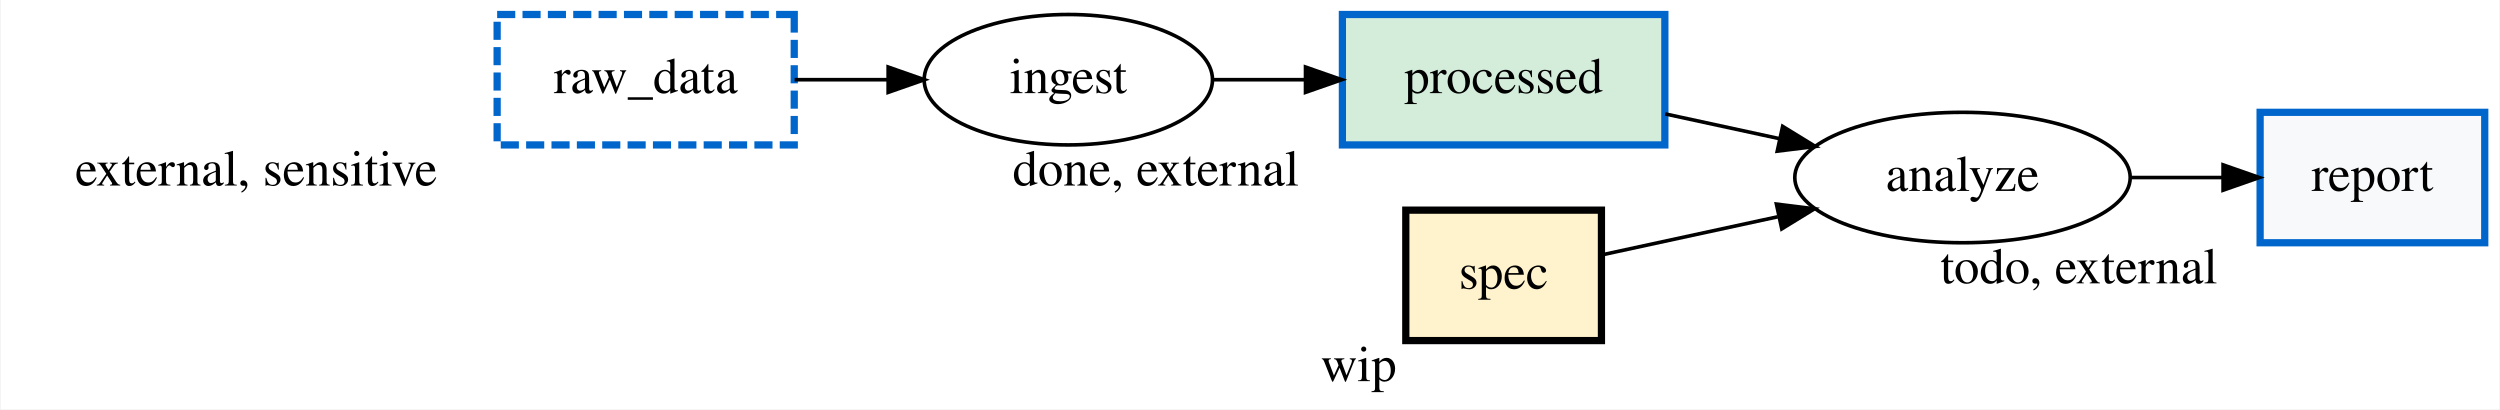
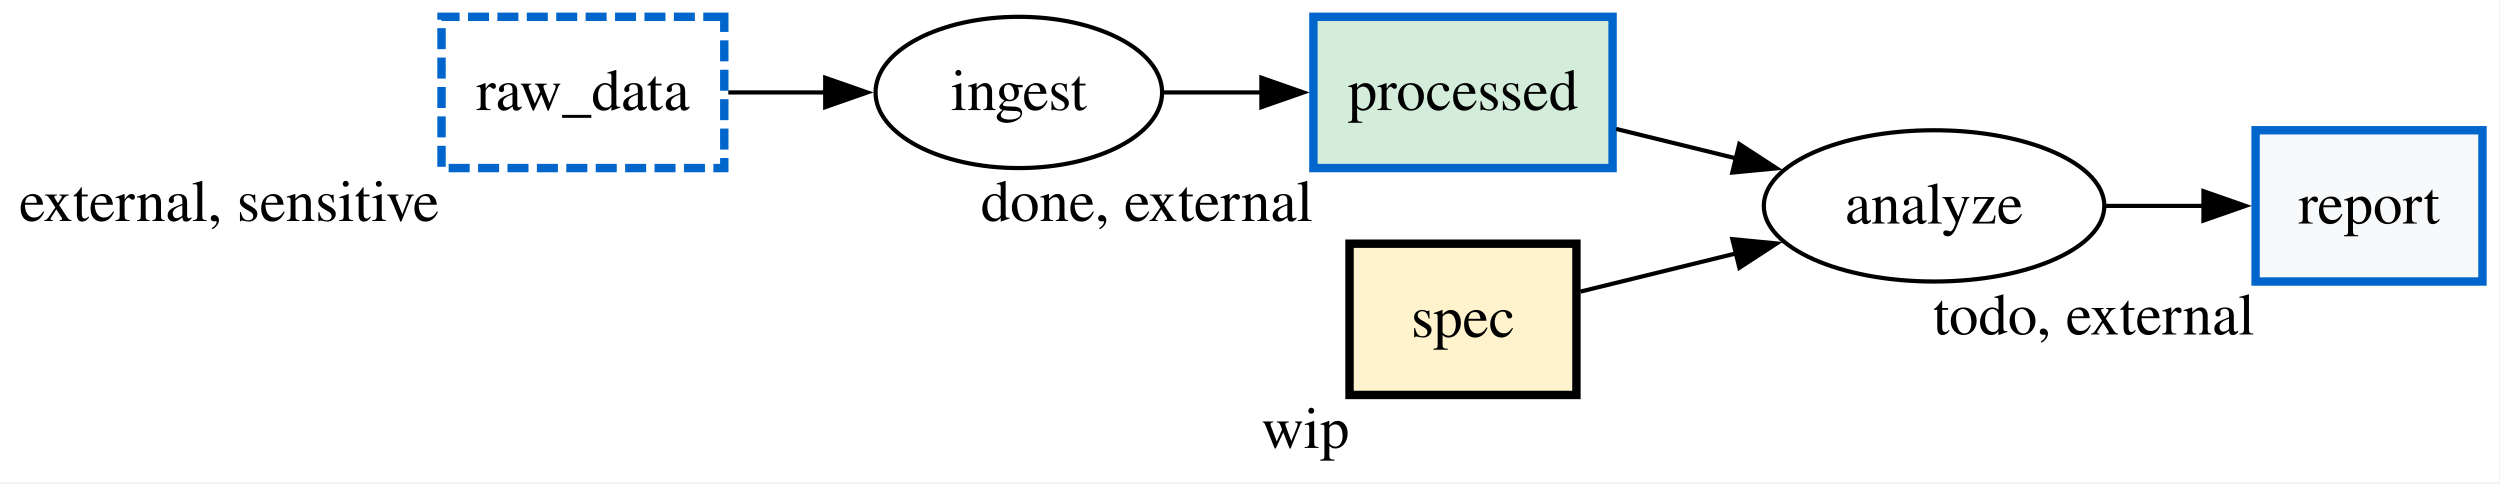
- <svg xmlns="http://www.w3.org/2000/svg" width="690pt" height="113pt" viewBox="0.00 0.00 689.58 113.00">
-   <g id="graph0" class="graph" transform="scale(1 1) rotate(0) translate(4 109)">
-     <polygon fill="white" stroke="transparent" points="-4,4 -4,-109 685.58,-109 685.58,4 -4,4" />
+ <svg xmlns="http://www.w3.org/2000/svg" width="595pt" height="115pt" viewBox="0.00 0.00 595.00 115.00">
+   <g id="graph0" class="graph" transform="scale(1 1) rotate(0) translate(4 110.8)">
+     <polygon fill="white" stroke="none" points="-4,4 -4,-110.8 590.83,-110.8 590.83,4 -4,4" />
    <g id="node1" class="node">
-       <ellipse fill="none" stroke="black" cx="537.44" cy="-60" rx="46.29" ry="18" />
-       <text text-anchor="middle" x="537.44" y="-56.3" font-family="Times,serif" font-size="14.00">analyze</text>
+       <ellipse fill="none" stroke="black" cx="456.31" cy="-61.8" rx="40.52" ry="18" />
+       <text xml:space="preserve" text-anchor="middle" x="456.31" y="-57.6" font-family="Times,serif" font-size="14.00">analyze</text>
    </g>
    <g id="node5" class="node">
-       <polygon fill="#f8f9fa" stroke="#0066cc" stroke-width="2" points="681.58,-78 619.58,-78 619.58,-42 681.58,-42 681.58,-78" />
-       <text text-anchor="middle" x="650.58" y="-56.3" font-family="Times,serif" font-size="14.00">report</text>
-       <text text-anchor="middle" x="569.58" y="-30.8" font-family="Times,serif" font-size="14.00">todo, external</text>
+       <polygon fill="#f8f9fa" stroke="#0066cc" stroke-width="2" points="586.83,-79.8 532.83,-79.8 532.83,-43.8 586.83,-43.8 586.83,-79.8" />
+       <text xml:space="preserve" text-anchor="middle" x="559.83" y="-57.6" font-family="Times,serif" font-size="14.00">report</text>
+       <text xml:space="preserve" text-anchor="middle" x="494.34" y="-31.2" font-family="Times,serif" font-size="14.00">todo, external</text>
    </g>
    <g id="edge4" class="edge">
-       <path fill="none" stroke="black" d="M583.65,-60C592.1,-60 600.88,-60 609.18,-60" />
-       <polygon fill="black" stroke="black" points="609.36,-63.5 619.36,-60 609.36,-56.5 609.36,-63.5" />
+       <path fill="none" stroke="black" d="M497.14,-61.8C504.89,-61.8 512.99,-61.8 520.68,-61.8" />
+       <polygon fill="black" stroke="black" points="520.42,-65.3 530.42,-61.8 520.42,-58.3 520.42,-65.3" />
    </g>
    <g id="node2" class="node">
-       <ellipse fill="none" stroke="black" cx="290.65" cy="-87" rx="39.79" ry="18" />
-       <text text-anchor="middle" x="290.65" y="-83.3" font-family="Times,serif" font-size="14.00">ingest</text>
+       <ellipse fill="none" stroke="black" cx="238.48" cy="-88.8" rx="34.1" ry="18" />
+       <text xml:space="preserve" text-anchor="middle" x="238.48" y="-84.6" font-family="Times,serif" font-size="14.00">ingest</text>
    </g>
    <g id="node3" class="node">
-       <polygon fill="#d4edda" stroke="#0066cc" stroke-width="2" points="455.29,-105 366.29,-105 366.29,-69 455.29,-69 455.29,-105" />
-       <text text-anchor="middle" x="410.79" y="-83.3" font-family="Times,serif" font-size="14.00">processed</text>
-       <text text-anchor="middle" x="314.79" y="-57.8" font-family="Times,serif" font-size="14.00">done, external</text>
+       <polygon fill="#d4edda" stroke="#0066cc" stroke-width="2" points="379.79,-106.8 308.59,-106.8 308.59,-70.8 379.79,-70.8 379.79,-106.8" />
+       <text xml:space="preserve" text-anchor="middle" x="344.19" y="-84.6" font-family="Times,serif" font-size="14.00">processed</text>
+       <text xml:space="preserve" text-anchor="middle" x="268.94" y="-58.2" font-family="Times,serif" font-size="14.00">done, external</text>
    </g>
    <g id="edge2" class="edge">
-       <path fill="none" stroke="black" d="M330.33,-87C338.56,-87 347.38,-87 356.05,-87" />
-       <polygon fill="black" stroke="black" points="356.11,-90.5 366.11,-87 356.11,-83.5 356.11,-90.5" />
+       <path fill="none" stroke="black" d="M272.87,-88.8C280.35,-88.8 288.41,-88.8 296.33,-88.8" />
+       <polygon fill="black" stroke="black" points="296.21,-92.3 306.21,-88.8 296.21,-85.3 296.21,-92.3" />
    </g>
    <g id="edge5" class="edge">
-       <path fill="none" stroke="black" d="M455.39,-77.56C465.6,-75.34 476.56,-72.97 487.01,-70.71" />
-       <polygon fill="black" stroke="black" points="487.8,-74.12 496.83,-68.58 486.31,-67.28 487.8,-74.12" />
+       <path fill="none" stroke="black" d="M380.64,-80.11C389.77,-77.87 399.72,-75.43 409.3,-73.08" />
+       <polygon fill="black" stroke="black" points="409.95,-76.52 418.83,-70.74 408.29,-69.73 409.95,-76.52" />
    </g>
    <g id="node4" class="node">
-       <polygon fill="none" stroke="#0066cc" stroke-width="2" stroke-dasharray="5,2" points="215,-105 133,-105 133,-69 215,-69 215,-105" />
-       <text text-anchor="middle" x="174" y="-83.3" font-family="Times,serif" font-size="14.00">raw_data</text>
-       <text text-anchor="middle" x="66.5" y="-57.8" font-family="Times,serif" font-size="14.00">external, sensitive</text>
+       <polygon fill="none" stroke="#0066cc" stroke-width="2" stroke-dasharray="5,2" points="168.38,-106.8 101.08,-106.8 101.08,-70.8 168.38,-70.8 168.38,-106.8" />
+       <text xml:space="preserve" text-anchor="middle" x="134.73" y="-84.6" font-family="Times,serif" font-size="14.00">raw_data</text>
+       <text xml:space="preserve" text-anchor="middle" x="50.54" y="-58.2" font-family="Times,serif" font-size="14.00">external, sensitive</text>
    </g>
    <g id="edge1" class="edge">
-       <path fill="none" stroke="black" d="M215.1,-87C223.36,-87 232.15,-87 240.69,-87" />
-       <polygon fill="black" stroke="black" points="240.92,-90.5 250.92,-87 240.92,-83.5 240.92,-90.5" />
+       <path fill="none" stroke="black" d="M169.33,-88.8C176.8,-88.8 184.83,-88.8 192.66,-88.8" />
+       <polygon fill="black" stroke="black" points="192.4,-92.3 202.4,-88.8 192.4,-85.3 192.4,-92.3" />
    </g>
    <g id="node6" class="node">
-       <polygon fill="#fff3cd" stroke="black" stroke-width="2" points="437.79,-51 383.79,-51 383.79,-15 437.79,-15 437.79,-51" />
-       <text text-anchor="middle" x="410.79" y="-29.3" font-family="Times,serif" font-size="14.00">spec</text>
-       <text text-anchor="middle" x="370.79" y="-3.8" font-family="Times,serif" font-size="14.00">wip</text>
+       <polygon fill="#fff3cd" stroke="black" stroke-width="2" points="371.19,-52.8 317.19,-52.8 317.19,-16.8 371.19,-16.8 371.19,-52.8" />
+       <text xml:space="preserve" text-anchor="middle" x="344.19" y="-30.6" font-family="Times,serif" font-size="14.00">spec</text>
+       <text xml:space="preserve" text-anchor="middle" x="306.69" y="-4.2" font-family="Times,serif" font-size="14.00">wip</text>
    </g>
    <g id="edge3" class="edge">
-       <path fill="none" stroke="black" d="M437.92,-38.66C451.99,-41.71 469.83,-45.57 486.45,-49.17" />
-       <polygon fill="black" stroke="black" points="486.08,-52.67 496.59,-51.37 487.56,-45.83 486.08,-52.67" />
+       <path fill="none" stroke="black" d="M372.13,-41.4C383.35,-44.16 396.72,-47.43 409.41,-50.55" />
+       <polygon fill="black" stroke="black" points="408.31,-53.88 418.85,-52.86 409.97,-47.08 408.31,-53.88" />
    </g>
  </g>
</svg>
